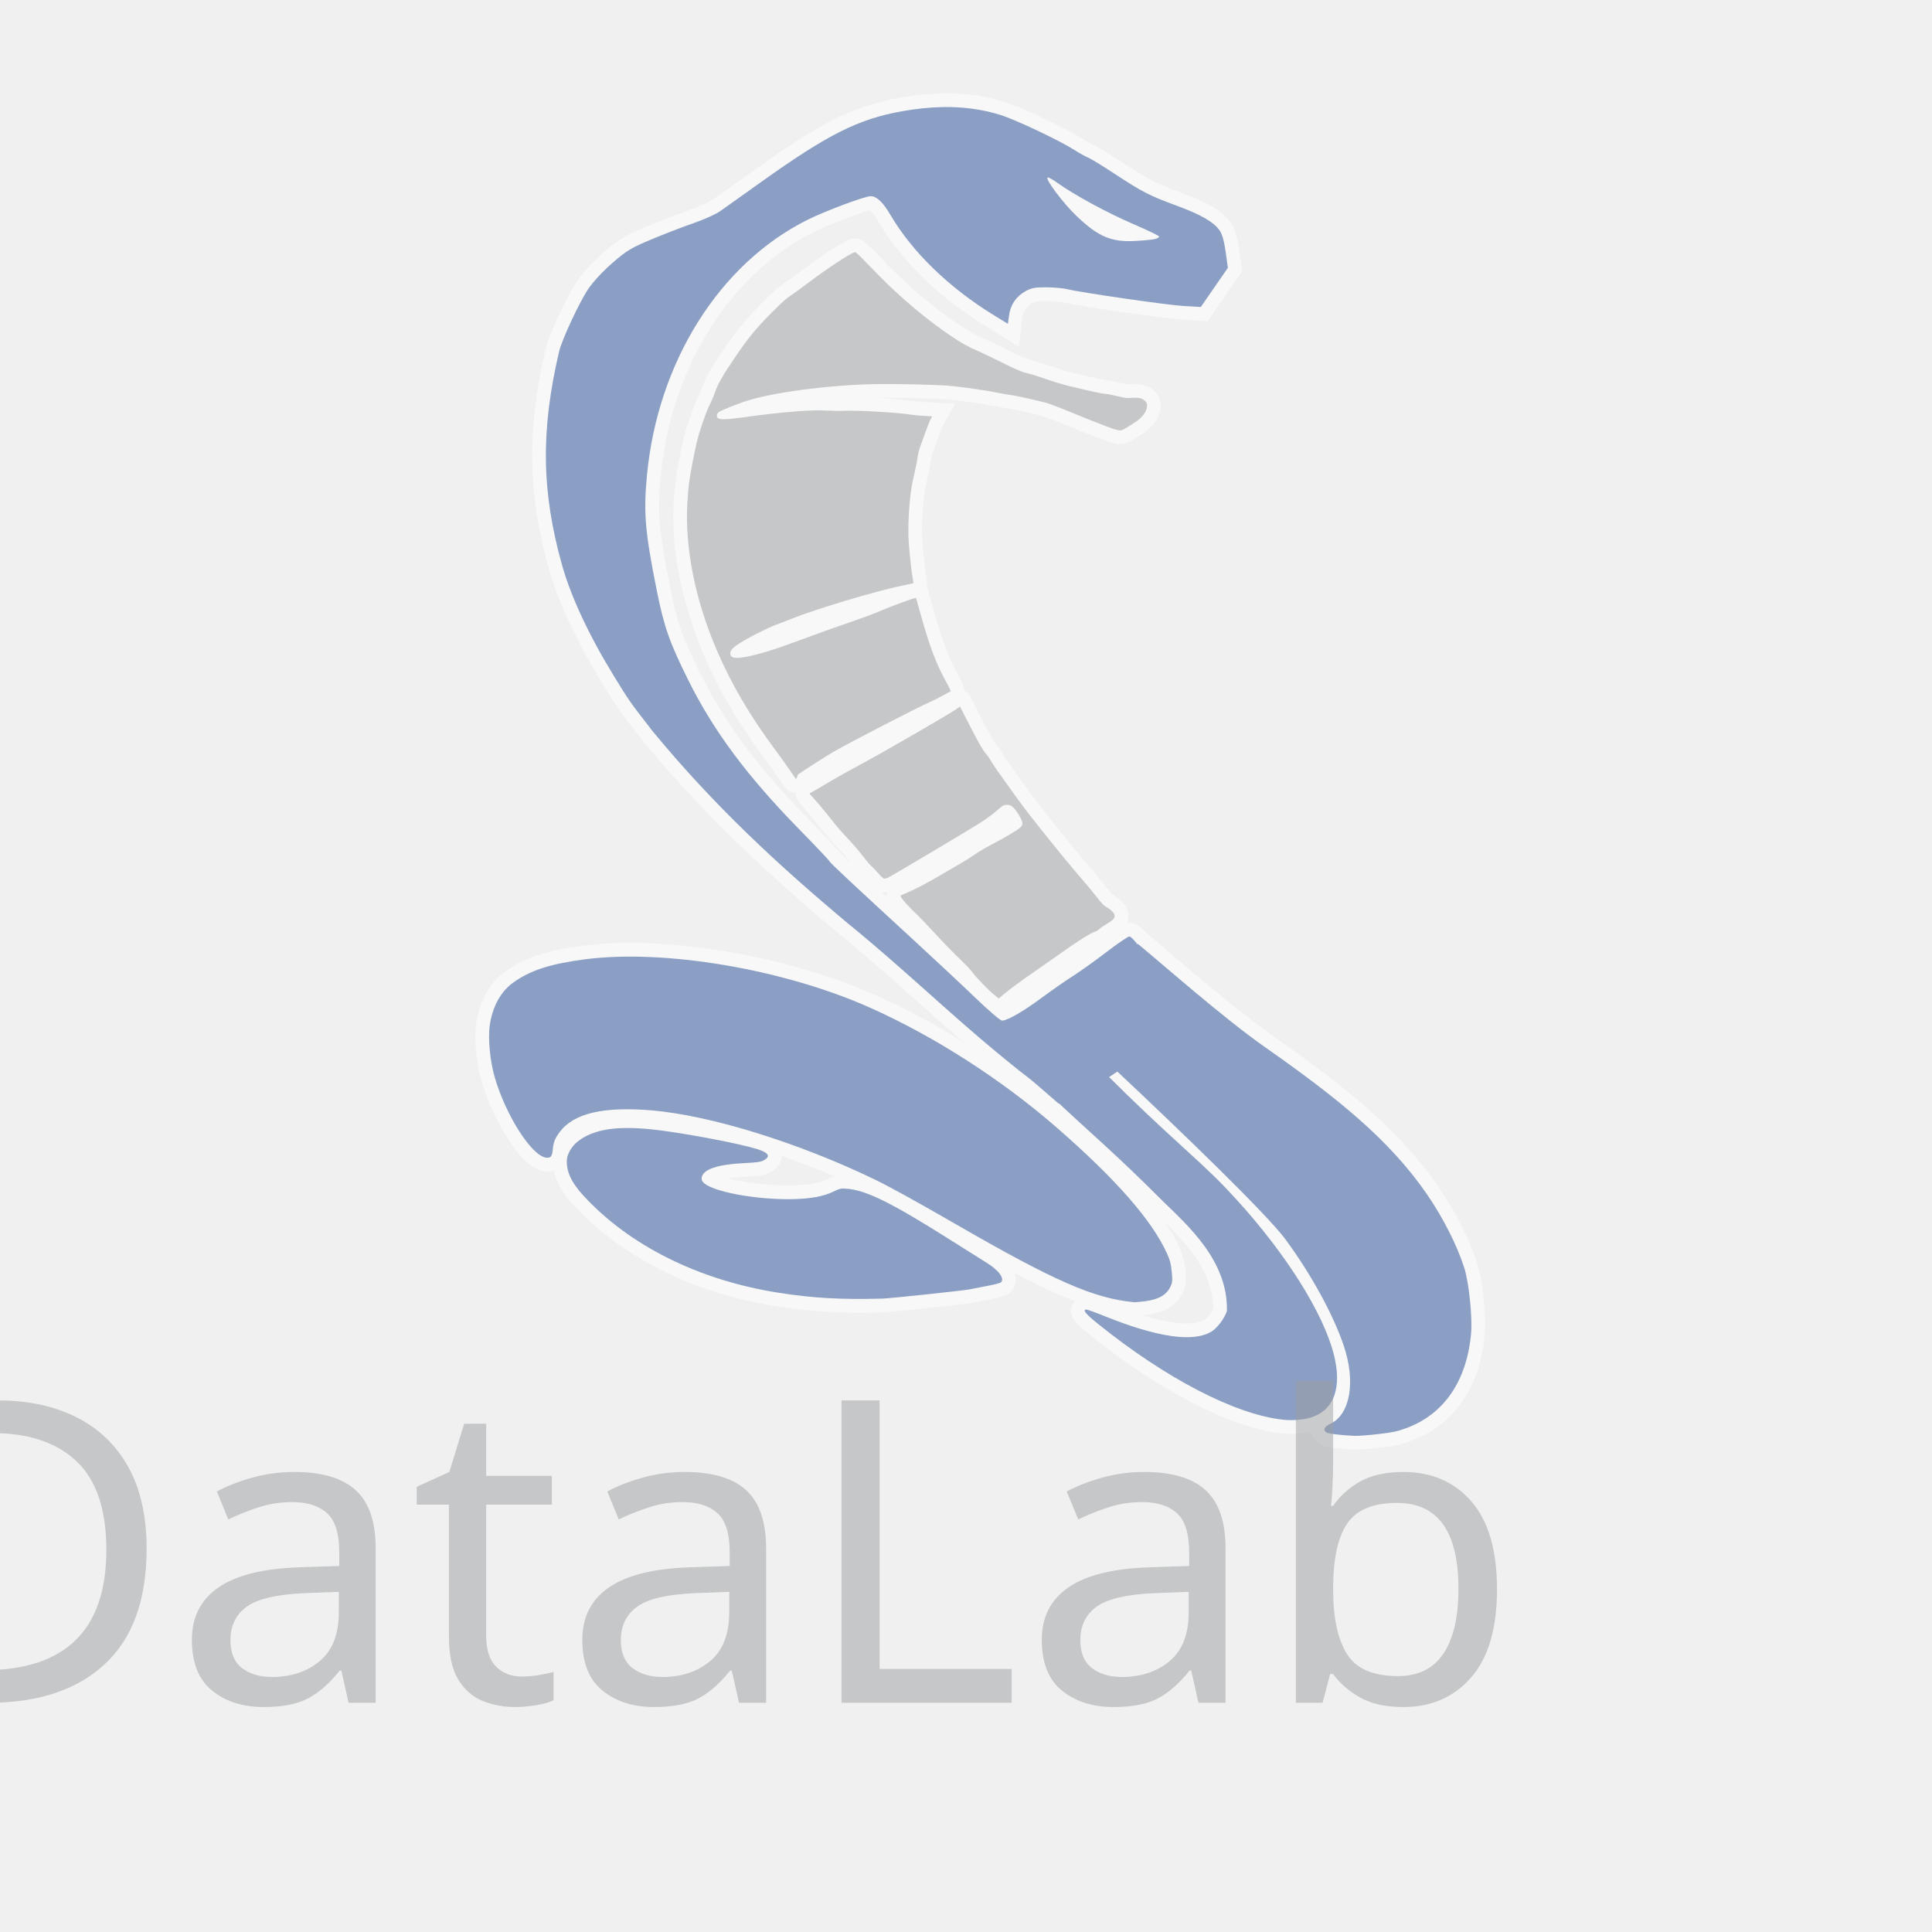
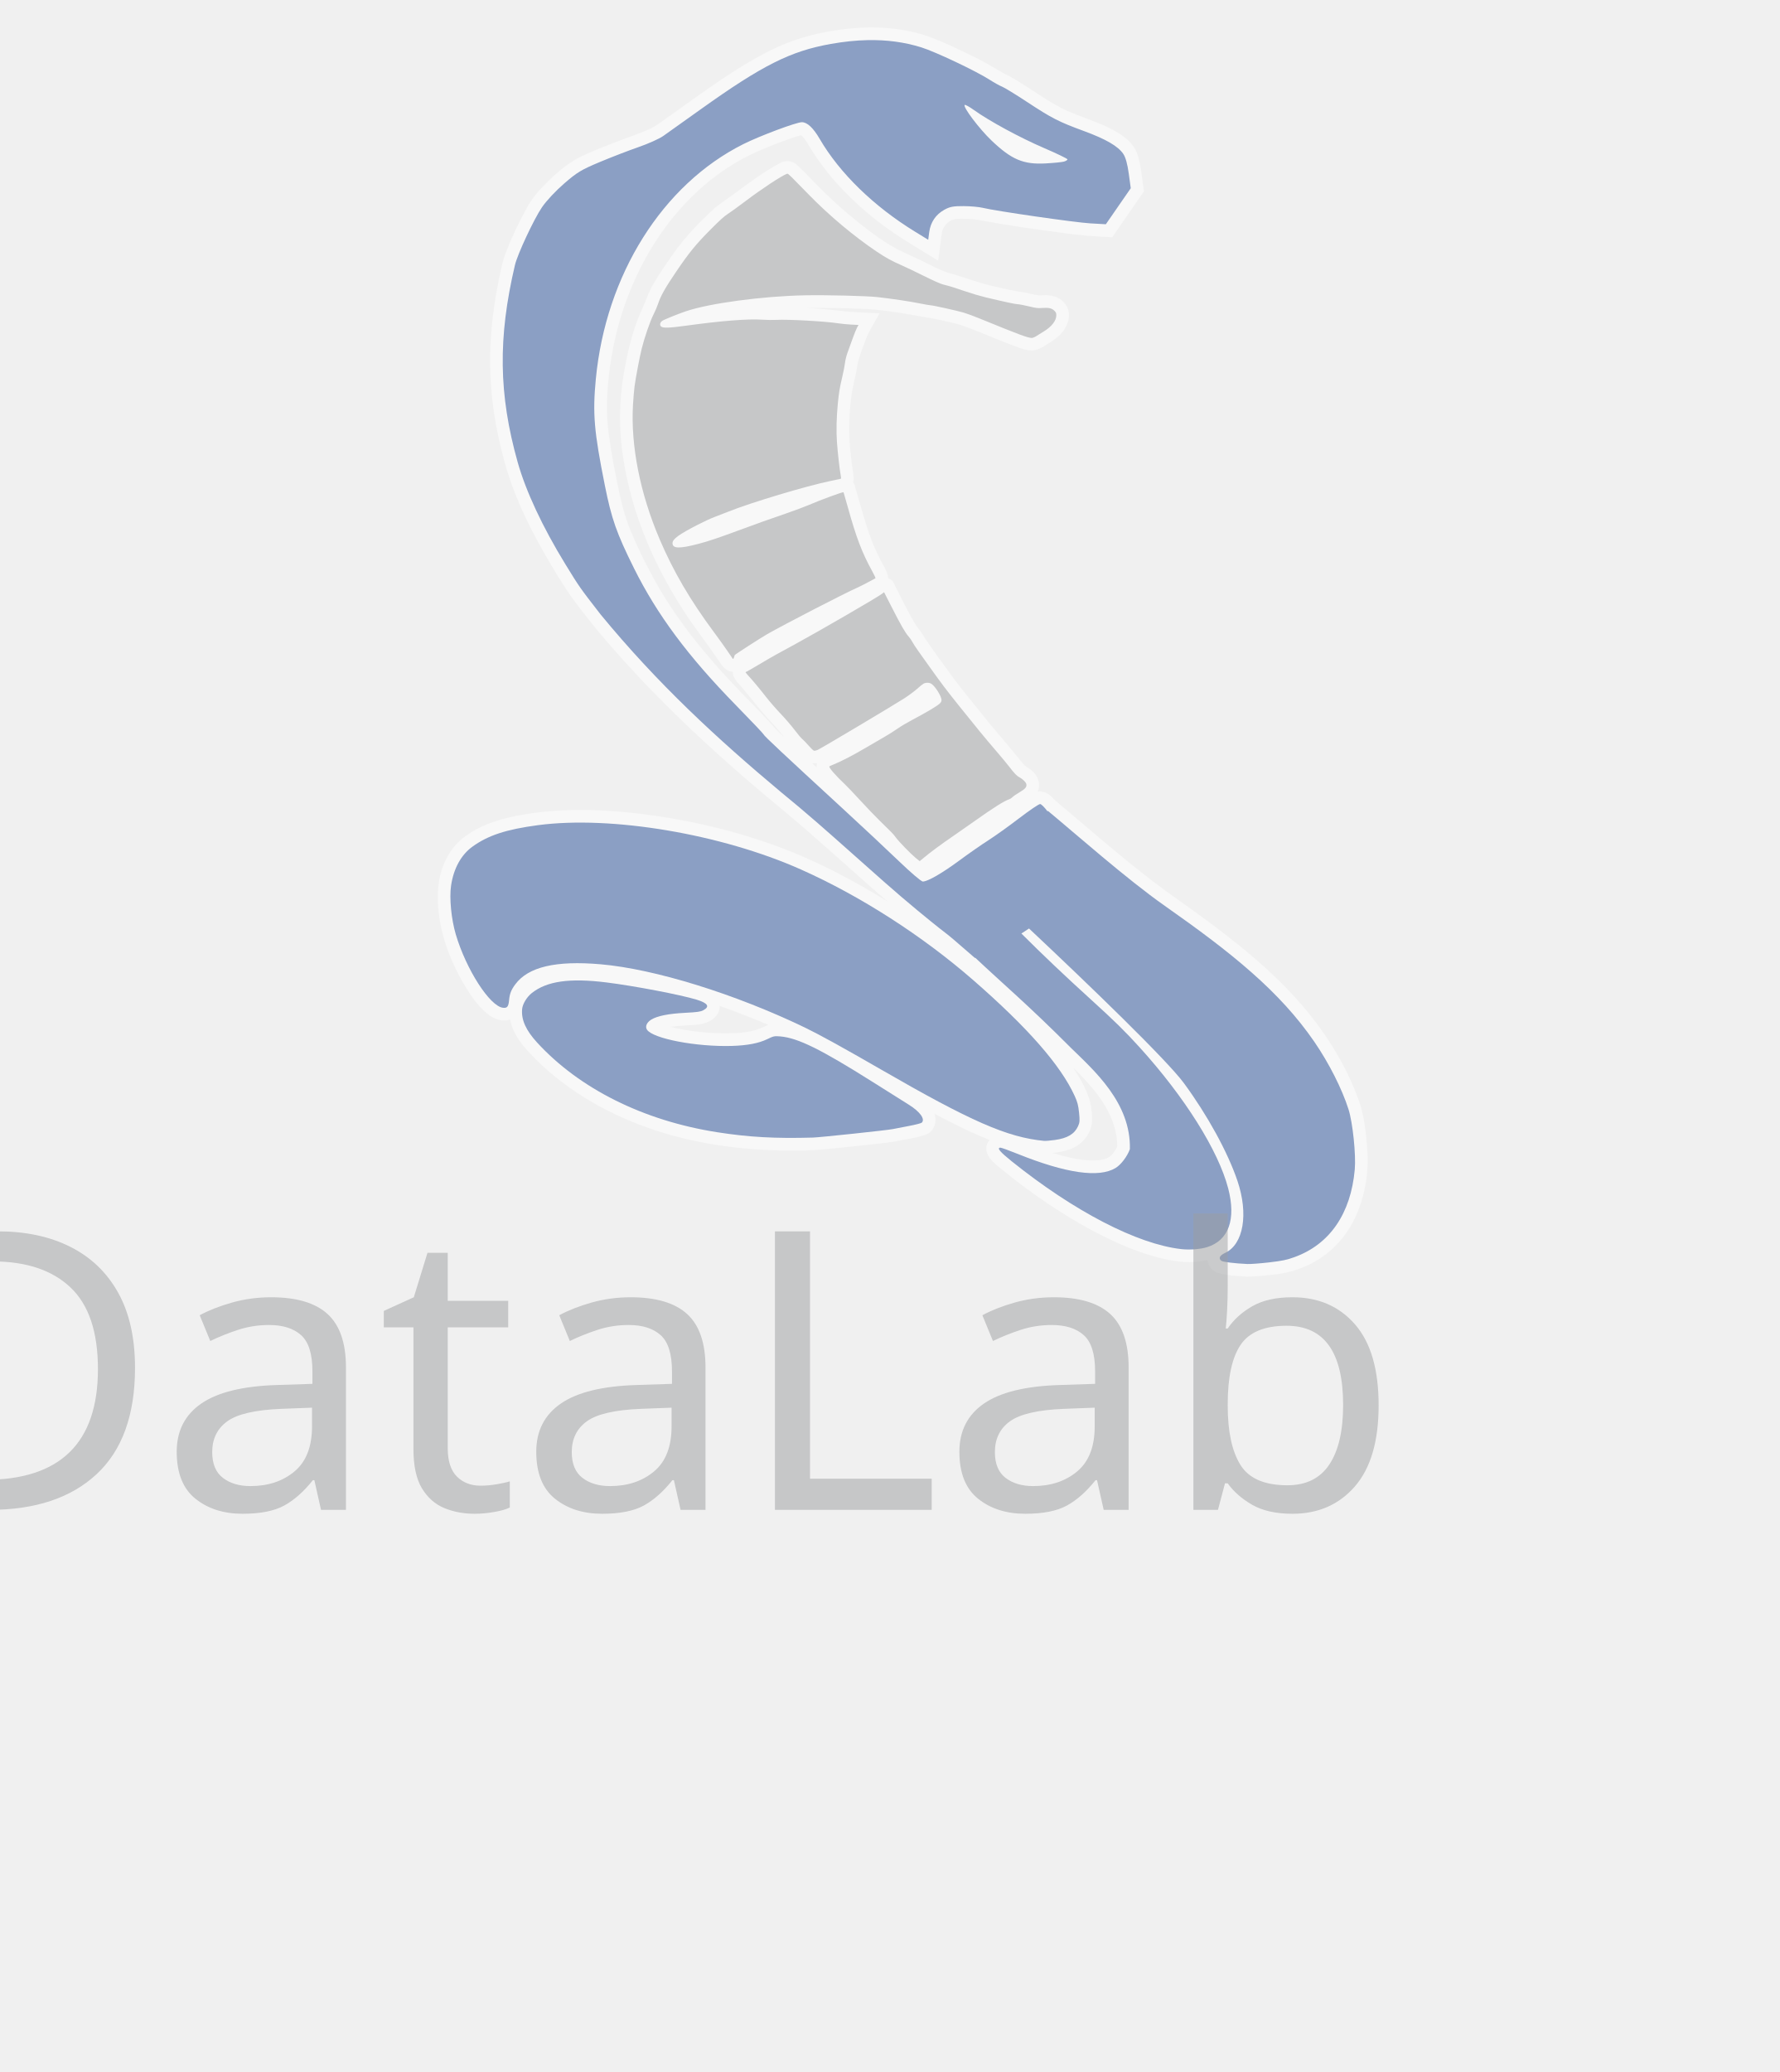
- <svg xmlns="http://www.w3.org/2000/svg" version="1.1" id="svg3157" xml:space="preserve" width="730" height="730" viewBox="0 0 730 730">
+ <svg xmlns="http://www.w3.org/2000/svg" version="1.1" id="svg3157" xml:space="preserve" width="730" height="850" viewBox="0 0 730 850">
  <defs id="defs3161">
    <marker markerWidth="700" markerHeight="700" refX="350" refY="350" orient="auto" id="marker1068">
      <g id="use859" transform="matrix(1.306115,0,0,-1.090714,-173.8566,852.9472)">
        <path d="m 375.356,684.771 c 2.504,1.333 5.022,2.631 7.587,3.8 2.533,1.248 5.143,2.288 7.725,3.409 2.596,1.086 5.238,2.036 7.852,3.061 l 1.278,0.501 1.321,-0.562 c 2.774,-1.168 5.523,-2.384 8.276,-3.596 2.695,-1.349 5.471,-2.501 8.099,-4.009 l 7.965,-4.338 c 2.557,-1.683 5.206,-3.14 7.684,-5.013 l -0.075,-0.185 h -0.004 l -0.076,-0.186 -0.506,0.206 -32.744,13.383 -31.136,-11.089 -0.472,-0.169 -0.137,0.375 c 2.384,1.669 4.91,2.936 7.363,4.412 m 86.771,47.215 v -0.666 c 0,0 -1.409,-17.827 -1.743,-16.911 -0.331,0.915 -6.65,11.412 -6.65,11.412 z m -5.992,-32.821 c 12.277,2.727 18.745,21.492 34.738,15.494 0,0 -18.493,28.49 -27.991,23.492 -6.091,-3.207 -19.579,-12.783 -28.473,-19.243 l -21.835,-12.496 15.235,4.231 c 4.437,-4.393 15.996,-14.219 28.326,-11.478 m -119.158,28.821 8.583,-6.164 c 0,0 -6.411,-10.496 -6.74,-11.412 -0.333,-0.916 -1.843,16.91 -1.843,16.91 z m 2.871,-28.821 c 11.618,-2.583 22.546,5.988 27.482,10.662 l 14.863,-5.198 -12.68,8.459 c -3.951,2.931 -27.716,20.486 -36.413,25.063 -9.495,4.998 -27.988,-23.492 -27.988,-23.492 15.994,5.998 22.462,-12.767 34.736,-15.494 m 286.235,12.994 c -42.654,38.986 -105.963,-7.995 -105.963,-7.995 0,0 -17.743,20.826 -15.079,41.484 2.662,20.658 103.961,31.489 137.723,-26.378 53.335,-91.414 -85.548,-257.019 -85.548,-257.019 93.965,140.949 90.877,229.79 68.867,249.908 m -103.954,-262.832 c -4.262,-8.849 -8.031,-17.324 -11.354,-25.216 -1.553,-3.989 -3.045,-7.811 -4.458,-11.446 -1.29,-3.684 -2.507,-7.179 -3.656,-10.463 -2.018,-6.651 -3.743,-12.491 -4.705,-17.399 -1.182,-4.876 -1.745,-8.775 -2.167,-11.434 -0.43,-2.663 -0.659,-4.086 -0.659,-4.086 0,0 0.078,1.436 0.226,4.129 0.175,2.688 0.211,6.68 1.069,11.663 0.583,5.033 1.852,11.037 3.37,17.932 0.899,3.409 1.856,7.042 2.864,10.868 1.214,3.766 2.49,7.726 3.823,11.857 2.885,8.183 6.219,16.981 10.213,26.071 3.93,9.122 8.302,18.632 13.128,28.302 4.8,9.687 9.806,19.653 15.116,29.65 5.256,10.001 10.595,20.168 15.936,30.329 10.688,20.27 20.919,40.732 28.881,60.495 3.943,9.897 7.171,19.637 9.687,29.018 0.956,4.729 2.232,9.313 2.722,13.823 0.292,2.247 0.721,4.46 0.894,6.637 0.12,2.186 0.238,4.328 0.355,6.427 0.215,2.111 -0.015,4.153 -0.086,6.163 -0.149,1.998 -0.077,3.993 -0.375,5.878 -0.684,3.748 -0.89,7.45 -2.067,10.677 -0.478,1.647 -0.943,3.245 -1.392,4.784 -0.477,1.533 -1.238,2.89 -1.808,4.265 -0.609,1.364 -1.195,2.672 -1.757,3.923 -0.567,1.246 -1.371,2.273 -1.996,3.342 -1.355,2.065 -2.413,4.032 -3.581,5.598 -1.237,1.512 -2.288,2.801 -3.139,3.846 -1.707,2.087 -2.616,3.202 -2.616,3.202 0,0 1.02,-1.013 2.935,-2.914 0.958,-0.949 2.138,-2.123 3.523,-3.498 1.34,-1.42 2.605,-3.326 4.157,-5.356 0.724,-1.044 1.646,-2.067 2.33,-3.297 0.674,-1.237 1.382,-2.533 2.12,-3.882 0.695,-1.373 1.593,-2.732 2.214,-4.277 0.589,-1.56 1.202,-3.178 1.835,-4.848 1.484,-3.299 2.01,-7.092 3.03,-11.002 0.479,-1.964 0.519,-4.034 0.792,-6.131 0.191,-2.102 0.548,-4.262 0.449,-6.464 0.378,-8.851 -0.854,-18.356 -2.744,-28.232 -2.211,-9.794 -5.073,-20.001 -8.927,-30.193 -3.845,-10.183 -8.091,-20.601 -13.022,-30.854 -4.822,-10.314 -10.052,-20.598 -15.334,-30.834 -10.844,-20.243 -21.688,-40.486 -31.856,-59.466 -4.967,-9.52 -9.723,-18.73 -13.97,-27.587 m -213.677,-75.958 c -0.424,2.659 -0.986,6.558 -2.171,11.434 -0.96,4.908 -2.685,10.748 -4.706,17.399 -1.146,3.284 -2.364,6.779 -3.651,10.463 -1.417,3.635 -2.907,7.457 -4.461,11.446 -3.323,7.892 -7.09,16.367 -11.351,25.216 -4.248,8.857 -9.007,18.067 -13.972,27.587 -10.168,18.98 -21.012,39.223 -31.857,59.466 -5.283,10.236 -10.509,20.52 -15.332,30.834 -4.934,10.253 -9.174,20.671 -13.025,30.854 -3.852,10.192 -6.717,20.399 -8.923,30.193 -1.893,9.876 -3.125,19.381 -2.749,28.232 -0.094,2.202 0.26,4.362 0.451,6.464 0.275,2.097 0.31,4.167 0.792,6.131 1.019,3.91 1.548,7.703 3.03,11.002 0.633,1.67 1.246,3.288 1.836,4.848 0.62,1.545 1.517,2.904 2.216,4.277 0.736,1.349 1.444,2.645 2.118,3.882 0.684,1.23 1.606,2.253 2.332,3.297 1.553,2.03 2.813,3.936 4.155,5.356 1.386,1.375 2.567,2.549 3.524,3.498 1.914,1.901 2.935,2.914 2.935,2.914 0,0 -0.911,-1.115 -2.614,-3.202 -0.854,-1.045 -1.907,-2.334 -3.141,-3.846 -1.17,-1.566 -2.224,-3.533 -3.582,-5.598 -0.625,-1.069 -1.427,-2.096 -1.996,-3.342 -0.559,-1.251 -1.146,-2.559 -1.758,-3.923 -0.567,-1.375 -1.331,-2.732 -1.807,-4.265 -0.448,-1.539 -0.913,-3.137 -1.393,-4.784 -1.173,-3.227 -1.383,-6.929 -2.067,-10.677 -0.296,-1.885 -0.226,-3.88 -0.373,-5.878 -0.071,-2.01 -0.303,-4.052 -0.086,-6.163 0.117,-2.099 0.233,-4.241 0.354,-6.427 0.175,-2.177 0.602,-4.39 0.896,-6.637 0.489,-4.51 1.762,-9.094 2.72,-13.823 2.515,-9.381 5.747,-19.121 9.69,-29.018 7.959,-19.763 18.189,-40.225 28.881,-60.495 5.337,-10.161 10.677,-20.328 15.933,-30.329 5.31,-9.997 10.319,-19.963 15.117,-29.65 4.825,-9.67 9.199,-19.18 13.126,-28.302 3.994,-9.09 7.329,-17.888 10.215,-26.071 1.332,-4.131 2.61,-8.091 3.824,-11.857 1.006,-3.826 1.964,-7.459 2.862,-10.868 1.52,-6.895 2.791,-12.899 3.37,-17.932 0.86,-4.983 0.895,-8.975 1.07,-11.663 0.148,-2.693 0.226,-4.129 0.226,-4.129 0,0 -0.229,1.423 -0.658,4.086 m -146.979,345.901 c 35.178,59.866 135.319,48.581 137.985,27.923 0.564,-4.372 0.195,-8.816 -0.725,-13.112 l -23.018,-24.449 c -18.623,11.124 -64.349,32.881 -97.558,2.527 -22.011,-20.118 -25.1,-108.959 68.866,-249.908 0,0 -139.166,165.771 -85.55,257.019 m 174.896,43.117 c 9.691,-3.951 43.915,-17.165 67.946,-17.165 3.06,0 5.897,0.218 8.426,0.648 24.641,4.184 41.703,9.813 48.067,12.105 l 75.275,-89.802 -59.955,-23.984 c -9.324,4.09 -56.156,24.247 -73.688,24.247 -0.383,0 -0.749,-0.007 -1.104,-0.026 -9.846,-0.487 -29.382,-6.704 -48.275,-12.72 -14.726,-4.686 -29.952,-9.535 -34.621,-9.535 -5.981,0 -33.774,17.333 -58.606,34.944 z m 101.687,-186.177 1.046,62.321 11.917,-1.357 z m -82.896,60.759 11.863,1.768 3.566,-64.526 z m 123.945,3.406 c -16.789,-83.6 -38.53,-175.696 -45.731,-182.29 -18.115,-10.617 -61.007,-5.057 -66.095,1.58 -4.89,6.968 -34.029,109.48 -52.505,176.937 l 5.175,-1.306 c 5.968,-20.091 36.892,-123.598 43.354,-132.924 0.744,-1.074 1.84,-2.051 3.213,-2.936 1.158,1.624 2.366,3.19 3.538,4.794 0.408,0.523 0.842,1.018 1.256,1.534 2.559,3.199 5.215,6.286 7.955,9.273 4.557,4.913 11.54,9.527 17.211,13.96 l 0.008,-1.427 c -5.99,-5.213 -11.778,-10.664 -17.219,-16.533 -3.182,-3.469 -6.282,-7.036 -9.211,-10.806 -1.416,-1.939 -2.905,-3.795 -4.267,-5.802 -0.178,-0.259 -0.38,-0.561 -0.596,-0.892 -1.461,-2.231 -3.665,-5.9 -4.725,-7.795 2.358,0.822 5.955,4.302 8.153,5.308 2.215,0.994 4.302,2.135 6.457,3.196 0.668,0.352 1.309,0.74 1.971,1.103 10.898,-2.675 25.62,-3.294 36.484,-2.368 3.424,0.292 6.519,0.726 9.31,1.286 1.105,-0.926 2.201,-1.86 3.345,-2.75 1.808,-1.316 3.537,-2.7 5.412,-3.963 1.861,-1.273 3.747,-2.527 5.802,-3.646 -0.524,1.761 -1.161,3.43 -1.821,5.08 -0.18,0.452 -0.352,0.908 -0.537,1.356 -0.848,2.094 -1.843,4.073 -2.757,6.114 -1.938,3.996 -4.081,7.822 -6.325,11.568 -2.246,3.745 -4.667,7.35 -7.159,10.895 -2.015,2.846 -5.073,3.82 -7.229,6.557 l 0.341,55.113 1.785,-51.364 c -0.336,-0.707 3.088,-3.461 5.103,-6.307 2.492,-3.546 4.913,-7.148 7.159,-10.897 1.381,-2.303 2.7,-4.657 3.981,-7.044 0.8,-1.491 1.601,-2.984 2.344,-4.522 0.396,-0.887 0.809,-1.76 1.218,-2.637 3.152,1.697 5.334,3.788 6.494,6.282 17.369,37.301 35.987,131.312 36.772,135.294 l -1.768,0.846 4.104,0.138 c 0.063,0.308 0.063,0.303 0,-0.005 m -22.984,-145.65 c 3.271,13.038 6.629,27.324 9.88,41.695 8.838,1.971 17.526,4.382 26.039,7.24 -0.216,-12.503 -1.038,-26.53 -2.499,-39.558 -10.851,-3.925 -22.01,-7.047 -33.42,-9.377 m -16.451,-52.772 c 3.753,6.569 8.852,23.316 14.333,44.459 11.434,2.203 22.637,5.158 33.551,8.853 -0.283,-13.209 -1.306,-28.133 -3.107,-41.39 -14.432,-5.264 -29.402,-9.377 -44.777,-11.922 m 56.857,150.738 c -0.177,-12.514 -0.909,-26.463 -2.231,-39.647 -8.592,-3.079 -17.373,-5.695 -26.324,-7.841 3.237,14.516 6.319,28.856 9.045,41.807 6.595,1.664 13.104,3.549 19.51,5.681 m 2.465,8.93 c -6.582,-2.303 -13.325,-4.352 -20.2,-6.141 4.322,20.732 7.496,36.685 8.543,41.976 4.603,1.269 9.168,2.635 13.679,4.127 -0.143,-12.595 -0.805,-26.575 -2.022,-39.962 m -212.968,45.347 c 4.301,-1.586 10.633,-3.762 18.658,-6.103 0.581,-2.172 5.095,-19.088 11.389,-42.243 -10.661,2.999 -18.414,5.783 -22.521,7.358 -3.097,13.923 -5.667,28.295 -7.526,40.988 m 7.481,-49.545 c 5.385,-1.995 13.935,-4.903 25.031,-7.855 3.561,-13.055 7.545,-27.553 11.63,-42.228 -13.985,3.538 -24.142,7.158 -29.074,9.058 -3.16,13.823 -5.755,28.311 -7.587,41.025 m 7.481,-49.551 c 6.42,-2.387 17.337,-6.07 31.678,-9.489 4.064,-14.521 8.161,-28.958 11.979,-42.082 -17.501,3.863 -30.189,8.385 -35.948,10.628 -3.28,13.82 -5.931,28.488 -7.709,40.943 m 7.474,-49.551 c 7.442,-2.778 20.925,-7.208 38.754,-10.788 6.607,-22.401 12.079,-39.614 14.607,-44.525 -21.835,3.98 -37.963,9.923 -45.057,12.835 -3.603,13.924 -6.472,29.401 -8.304,42.478 m 96.697,-105.422 c -40.206,0 -71.265,10.776 -81.366,14.754 -3.452,13.062 -6.166,27.771 -7.862,40.177 13.424,-5.041 46.486,-16.475 89.113,-16.475 h 0.011 c 27.044,0 53.258,5.176 78.01,13.641 -0.326,-12.561 -1.393,-26.645 -3.228,-38.968 -23.684,-8.71 -48.795,-13.128 -74.678,-13.129 m 0.13,-50.065 h -0.008 c -35.537,0 -63.022,9.75 -73.193,13.926 -3.93,13.151 -6.943,29.263 -8.693,42.447 12.655,-4.778 42.784,-14.305 81.764,-14.305 25.364,0.002 50.03,4.099 73.413,12.184 -0.426,-13.306 -1.77,-28.649 -4.07,-41.117 -22.069,-8.187 -45.339,-13.135 -69.213,-13.135 m 0.156,-46.601 c -32.171,0 -56.831,8.4 -66.104,12.085 -3.929,12.24 -6.861,27.963 -8.491,40.665 11.859,-4.509 39.077,-13.781 74.431,-13.781 h 0.012 c 23.671,0 46.775,4.188 68.775,11.888 -0.525,-13.996 -2.137,-28.355 -4.563,-39.346 -20.546,-7.639 -42.078,-11.507 -64.06,-11.511 m 58.137,-37.922 c -18.725,-6.912 -38.195,-10.415 -57.942,-10.415 -27.285,-0.005 -48.326,6.769 -57.589,10.37 -4.72,10.946 -8.082,28.059 -9.754,41.673 11.029,-4.227 35.386,-12.047 67.14,-12.047 h 0.008 c 21.964,0 43.499,3.87 64.109,11.184 -0.697,-15.121 -2.842,-30.678 -5.972,-40.765 m -6.898,-49.796 c -16.574,-5.945 -33.633,-8.958 -50.81,-8.958 -21.279,0 -38.092,4.686 -47.403,8.038 -6.59,6.932 -10.938,27.433 -12.743,42.962 10.17,-3.927 31.715,-10.663 59.912,-10.659 20.235,0 40.18,3.503 59.389,10.425 -0.97,-16.947 -4.058,-34.517 -8.345,-41.808 m -219.021,454.561 c 0.043,-2.635 0.28,-5.357 0.552,-8.149 0.598,-5.582 1.625,-11.428 2.988,-17.426 1.276,-6.018 3.183,-12.115 5.053,-18.327 1.932,-6.199 4.176,-12.431 6.532,-18.629 2.332,-6.213 4.733,-12.413 7.256,-18.475 2.491,-6.084 4.945,-12.077 7.32,-17.873 4.77,-11.616 9.123,-22.561 12.341,-32.166 1.645,-4.784 3.009,-9.228 4.062,-13.214 1.124,-3.963 1.859,-7.494 2.413,-10.393 0.577,-2.901 0.849,-5.209 1.005,-6.786 0.175,-1.566 0.268,-2.4 0.268,-2.4 0,0 -0.24,0.806 -0.693,2.315 -0.408,1.518 -1.161,3.699 -2.118,6.459 -0.964,2.756 -2.23,6.065 -3.774,9.823 -1.521,3.76 -3.402,7.944 -5.435,12.51 -4.251,9.083 -9.209,19.678 -14.522,31.031 -2.61,5.719 -5.426,11.592 -7.989,17.708 -2.625,6.083 -5.165,12.34 -7.612,18.647 -4.658,12.698 -8.805,25.708 -10.989,38.372 -1.23,6.293 -1.811,12.513 -2.042,18.412 -0.241,5.904 0.085,11.518 0.832,16.627 0.254,2.561 0.911,4.977 1.352,7.273 0.542,2.284 1.288,4.398 1.863,6.396 1.415,3.93 2.86,7.258 4.353,9.865 1.294,2.698 2.752,4.491 3.604,5.823 0.889,1.304 1.359,1.997 1.359,1.997 0,0 -0.341,-0.766 -0.985,-2.208 -0.617,-1.439 -1.673,-3.536 -2.551,-6.297 -1.056,-2.681 -1.918,-6.102 -2.843,-9.988 -0.759,-3.939 -1.392,-8.395 -1.601,-13.292 -0.078,-2.45 -0.18,-4.991 0.001,-7.635 m 212.255,-500.057 c -11.181,-4.928 -26.873,-7.75 -43.055,-7.75 -17.431,0 -33.302,3.3 -41.417,8.605 -6.728,4.401 -10.78,22.988 -12.307,37.133 9.272,-3.621 28.051,-9.455 52.735,-9.455 18.487,0 36.827,3.302 54.614,9.824 -1.277,-17.727 -5.327,-36.049 -10.57,-38.357 m 116.665,507.692 c -0.211,4.897 -0.845,9.353 -1.603,13.292 -0.926,3.886 -1.789,7.307 -2.842,9.988 -0.878,2.761 -1.936,4.858 -2.552,6.297 -0.642,1.442 -0.985,2.208 -0.985,2.208 0,0 0.471,-0.693 1.358,-1.997 0.85,-1.332 2.308,-3.125 3.604,-5.823 1.496,-2.607 2.938,-5.935 4.355,-9.865 0.574,-1.998 1.32,-4.112 1.862,-6.396 0.44,-2.296 1.097,-4.712 1.352,-7.273 0.75,-5.109 1.072,-10.723 0.831,-16.627 -0.232,-5.899 -0.813,-12.119 -2.039,-18.412 -2.187,-12.664 -6.332,-25.674 -10.987,-38.372 -2.449,-6.307 -4.99,-12.564 -7.62,-18.647 -2.557,-6.116 -5.376,-11.989 -7.984,-17.708 -5.315,-11.353 -10.274,-21.948 -14.523,-31.031 -2.035,-4.566 -3.917,-8.75 -5.435,-12.51 -1.546,-3.758 -2.812,-7.067 -3.777,-9.823 -0.957,-2.76 -1.711,-4.941 -2.116,-6.459 -0.453,-1.509 -0.694,-2.315 -0.694,-2.315 0,0 0.093,0.834 0.268,2.4 0.154,1.577 0.426,3.885 1.004,6.786 0.556,2.899 1.293,6.43 2.414,10.393 1.049,3.986 2.416,8.43 4.064,13.214 3.219,9.605 7.572,20.55 12.34,32.166 2.375,5.796 4.831,11.789 7.321,17.873 2.523,6.062 4.924,12.262 7.255,18.475 2.355,6.198 4.6,12.43 6.533,18.629 1.87,6.21 3.779,12.309 5.053,18.326 1.363,5.999 2.39,11.845 2.991,17.427 0.27,2.792 0.508,5.514 0.552,8.149 0.178,2.644 0.077,5.185 0,7.635 m 49.419,96.429 c -53.092,26.886 -108.748,8.091 -131.987,-2.235 l -16.702,-2.235 -4.053,4.833 c 0,0 -13.387,-5.314 -31.227,-9.558 l -33.413,-4.471 c -25.878,2.118 -61.311,17.178 -61.693,17.34 l -2.57,1.102 -7.905,-8.398 -8.044,1.197 c -19.125,9.438 -76.247,32.334 -132.251,2.425 -81.209,-43.371 -51.872,-158.942 -24.991,-207.925 46.73,-85.153 181.933,-239.912 157.943,-382.86 0,0 5.859,-5.377 13.605,-11.017 l 0.051,-0.511 0.695,-0.028 c 1.113,-0.802 2.262,-1.604 3.436,-2.394 l -0.022,-0.035 c 0.06,-0.039 0.573,-0.375 1.459,-0.919 4.377,-2.857 9.013,-5.468 13.358,-7.11 13.491,-6.337 34.874,-14.114 58.569,-14.114 16.248,0 33.575,3.665 50.188,13.946 14.102,2.709 31.047,20.667 31.047,20.667 -27.091,142.394 104.717,300.05 149.588,386.201 25.809,49.554 57.049,164.503 -25.081,206.099" style="fill:#000000;fill-opacity:1;fill-rule:nonzero;stroke:none" id="path871" />
      </g>
    </marker>
  </defs>
  <g id="g3165" transform="matrix(1.333333,0,0,-1.333333,67.45155,913.3737)">
-     <g id="g3226" transform="matrix(0.865688,0,0,0.865688,104.5982,54.89874)" style="opacity:0.5">
+     <g id="g3226" transform="matrix(0.865688,0,0,0.865688,104.5982,72.89874)" style="opacity:0.5">
      <path id="path1009-3" style="fill:#ffffff;fill-opacity:1;stroke-width:0.346" d="m 263.971,253.365 c -3.617,0.253 -7.331,0.304 -10.801,1.453 -1.753,0.784 -3.02,2.519 -3.302,4.41 -5.428,-1.3 -11.108,-0.644 -16.461,0.699 -10.078,2.451 -19.5,7.005 -28.487,12.092 -10.558,6.064 -20.528,13.135 -29.871,20.936 -1.789,1.499 -3.677,3.395 -3.754,5.879 -0.009,1.141 0.432,2.262 1.166,3.129 -6.72,2.638 -13.168,5.905 -19.545,9.275 1.083,-2.814 -0.263,-6.534 -3.256,-7.482 -3.616,-1.182 -7.392,-1.638 -11.092,-2.398 -5.049,-0.759 -10.14,-1.2 -15.213,-1.77 -6.259,-0.64 -12.522,-1.425 -18.825,-1.396 -17.132,-0.21 -34.405,1.795 -50.731,7.135 -15.807,5.175 -30.763,13.507 -42.621,25.268 -3.408,3.446 -6.894,7.106 -8.497,11.786 -0.261,0.778 -0.482,1.571 -0.631,2.379 -2.839,-0.996 -5.94,0.227 -8.133,2.088 -3.699,2.981 -6.261,7.075 -8.672,11.104 -3.47,6.076 -6.208,12.62 -7.705,19.468 -1.093,5.351 -1.612,10.902 -0.786,16.328 1.012,6.237 4.087,12.367 9.314,16.097 6.155,4.56 13.728,6.624 21.184,7.842 15.21,2.516 30.768,1.692 45.971,-0.443 16.719,-2.41 33.211,-6.609 48.904,-12.887 11.797,-4.798 23.063,-10.822 33.891,-17.505 -12.567,10.852 -24.728,22.17 -37.51,32.774 -17.777,14.647 -34.957,30.076 -50.736,46.876 -7.556,8.105 -14.922,16.414 -21.582,25.279 -3.305,4.309 -6.225,8.893 -8.989,13.562 -7.04,11.721 -13.353,24.036 -17.042,37.257 -3.135,11.271 -5.081,22.917 -5.2,34.632 -0.177,11.464 1.354,22.898 3.852,34.069 0.527,2.329 1.098,4.654 2.033,6.858 2.096,5.346 4.634,10.516 7.414,15.538 1.898,3.345 4.462,6.243 7.212,8.909 3.722,3.64 7.777,7.086 12.565,9.236 3.834,1.783 7.79,3.291 11.722,4.843 4.142,1.611 8.404,2.941 12.428,4.843 2.597,1.263 4.763,3.212 7.162,4.792 11.527,8.139 22.848,16.736 35.527,23.042 6.931,3.383 14.381,5.673 22.005,6.824 10.819,1.767 22.138,1.73 32.655,-1.628 5.745,-1.921 11.179,-4.637 16.634,-7.241 3.833,-1.871 7.537,-3.993 11.191,-6.186 3.068,-1.464 5.948,-3.269 8.793,-5.12 5.225,-3.351 10.341,-7.003 16.178,-9.236 5.819,-2.381 12.004,-4.154 17.24,-7.779 2.4,-1.654 4.52,-3.878 5.466,-6.687 1.417,-4.272 1.623,-8.806 2.344,-13.208 -3.76,-5.444 -7.524,-10.884 -11.285,-16.326 -5.913,0.28 -11.831,0.645 -17.686,1.556 -10.063,1.326 -20.119,2.744 -30.091,4.639 -2.559,0.355 -5.167,0.503 -7.743,0.288 -2.648,-0.256 -4.743,-2.591 -5.085,-5.172 -0.38,-3.219 -0.841,-6.431 -1.257,-9.646 -8.406,5.175 -17.044,10.09 -24.59,16.51 -8.715,7.206 -16.4,15.757 -22.077,25.566 -0.621,0.884 -1.166,1.867 -2.046,2.526 -2.236,-0.574 -4.289,-1.38 -6.49,-2.148 -5.043,-1.889 -10.076,-3.88 -14.801,-6.481 -1.662,-0.926 -3.465,-2.021 -5.119,-3.113 -9.812,-6.466 -18.091,-15.118 -24.587,-24.881 -2.118,-3.184 -4.138,-6.643 -5.906,-10.109 -4.401,-8.63 -7.626,-17.877 -9.639,-27.447 -0.561,-2.637 -1.026,-5.383 -1.388,-8.036 -1.069,-7.778 -1.555,-15.697 -0.526,-23.507 0.97,-7.458 2.436,-14.844 4.008,-22.195 0.592,-2.645 1.28,-5.295 2.073,-7.813 0.265,-0.828 0.636,-1.923 0.975,-2.841 2.689,-6.902 5.997,-13.552 9.571,-20.035 1.95,-3.485 4.068,-6.875 6.288,-10.194 0.555,-0.81 1.234,-1.82 1.818,-2.636 7.365,-10.538 15.998,-20.113 24.99,-29.276 3.283,-3.382 6.57,-6.763 9.699,-10.287 0.909,-0.949 1.875,-1.838 2.828,-2.742 -1.904,2.479 -4.079,4.723 -6.176,7.034 -3.411,3.813 -6.42,7.965 -9.853,11.757 -0.994,1.075 -1.934,2.314 -2.064,3.826 0.15,0.738 -0.758,0.377 -1.197,0.65 -1.89,0.565 -2.898,2.374 -3.916,3.908 -4.27,6.156 -8.902,12.06 -12.91,18.397 -11.119,17.323 -19.122,36.923 -21.488,57.464 -1.112,9.87 -0.62,19.911 1.43,29.628 1.307,7.028 3.256,13.976 6.358,20.436 1.166,2.776 2.116,5.666 3.744,8.223 2.492,4.24 5.334,8.265 8.213,12.249 3.766,4.957 8.105,9.458 12.66,13.691 2.354,2.131 5.107,3.741 7.605,5.689 5.43,3.985 10.83,8.098 16.839,11.186 1.909,0.826 4.3,0.392 5.703,-1.175 3.201,-2.887 6.025,-6.159 9.139,-9.138 2.939,-2.89 5.877,-5.596 9.023,-8.237 5.475,-4.507 11.055,-8.98 17.305,-12.38 3.905,-1.934 7.929,-3.619 11.797,-5.632 2.453,-1.222 4.927,-2.453 7.612,-3.08 5.105,-1.475 10.034,-3.457 15.262,-4.519 3.416,-0.812 6.836,-1.627 10.322,-2.082 2.314,-0.344 4.567,-1.342 6.945,-1.016 2.675,0.183 5.571,-0.555 7.372,-2.657 1.695,-1.82 2.09,-4.566 1.286,-6.877 -1.016,-3.409 -3.888,-5.834 -6.854,-7.572 -2.044,-1.339 -4.315,-2.865 -6.886,-2.5 -2.469,0.302 -4.732,1.428 -7.062,2.231 -5.985,2.266 -11.807,4.964 -17.889,6.966 -3.363,0.907 -6.772,1.649 -10.197,2.283 -4.785,0.758 -9.528,1.769 -14.338,2.373 -3.3,0.448 -6.485,0.804 -9.818,0.907 -6.425,0.276 -12.95,0.374 -19.424,0.322 4.687,-0.24 9.356,-0.729 14.014,-1.282 3.837,-0.296 7.685,-0.419 11.527,-0.634 -1.976,-3.621 -4.344,-7.09 -5.556,-11.07 -1.056,-2.816 -2.193,-5.645 -2.532,-8.658 -0.542,-3.171 -1.504,-6.439 -1.911,-9.52 -0.791,-6.205 -1.073,-12.495 -0.463,-18.73 0.121,-1.354 0.287,-2.942 0.465,-4.382 0.22,-2.123 0.637,-4.229 0.808,-6.352 0.03,-0.471 -0.187,-0.979 -0.199,-1.399 0.738,-0.744 0.644,-1.884 1.048,-2.799 2.41,-8.083 4.352,-16.398 8.275,-23.929 1.004,-2.307 2.7,-4.352 3.099,-6.889 -0.148,-0.608 0.64,-0.514 0.953,-0.865 1.128,-0.712 1.307,-2.116 1.982,-3.167 2.353,-4.546 4.498,-9.224 7.286,-13.526 1.182,-1.471 2.219,-3.047 3.189,-4.661 3.133,-4.581 6.4,-9.07 9.693,-13.537 3.691,-4.895 7.671,-9.764 11.572,-14.57 4.488,-5.544 9.23,-10.881 13.672,-16.461 1.213,-1.011 2.695,-1.705 3.688,-2.973 1.539,-1.715 2.094,-4.366 1.187,-6.463 2.223,0.346 4.292,-1 5.65,-2.649 2.134,-2.026 4.504,-3.785 6.702,-5.741 12.654,-10.685 25.112,-21.531 38.758,-30.967 14.478,-10.305 28.822,-21.073 40.796,-34.295 9.621,-10.688 17.545,-23.049 22.379,-36.634 1.775,-5.361 2.378,-11.022 2.794,-16.628 0.352,-4.796 0.124,-9.643 -0.905,-14.348 -1.448,-6.917 -4.382,-13.634 -9.16,-18.907 -5.954,-6.734 -14.651,-10.811 -23.569,-11.553 -3.032,-0.352 -6.073,-0.688 -9.129,-0.698 z m -54.65,41.307 c 2.336,0.062 4.995,0.222 6.68,2.073 0.694,0.959 1.6,1.883 1.87,3.06 -0.067,6.753 -3.09,13.129 -7.139,18.402 -2.549,3.377 -5.489,6.435 -8.497,9.402 2.351,-3.555 4.527,-7.301 5.806,-11.386 0.733,-2.751 1.033,-5.638 0.823,-8.477 -0.671,-4.589 -4.468,-8.321 -8.885,-9.458 -1.635,-0.503 -3.327,-0.802 -5.027,-0.974 4.216,-1.243 8.521,-2.365 12.927,-2.614 0.48,-0.029 0.961,-0.025 1.442,-0.029 z M 78.717,339.84 c 4.682,0.06 9.58,0.252 13.821,2.466 0.329,0.227 1.097,0.422 1.238,0.581 -5.657,2.401 -11.388,4.629 -17.184,6.674 0.068,-2.508 -1.806,-4.625 -3.999,-5.598 -2.956,-1.386 -6.339,-1.108 -9.475,-1.411 -1.332,-0.09 -2.664,-0.203 -3.983,-0.411 6.303,-1.569 13.012,-2.257 19.582,-2.301 z m 32.289,94.816 c -0.159,0.373 0.478,1.325 -0.119,1.17 -0.487,-0.04 -0.979,-0.031 -1.463,0.039 0.529,-0.488 1.059,-0.977 1.588,-1.465 -0.002,0.085 -0.004,0.171 -0.006,0.256 z" />
      <g id="g3144">
        <path style="fill:#264e97;fill-opacity:1;stroke-width:0.346" d="m 109.689,302.8 c -13.38,-0.385 -22.864,0.147 -34.095,1.912 -26.135,4.109 -48.874,15.438 -63.917,31.844 -4.016,4.38 -5.689,8.103 -5.346,11.898 0.165,1.825 1.644,4.28 3.438,5.707 5.333,4.242 13.429,5.399 26.475,3.786 9.797,-1.212 26.469,-4.395 32.112,-6.132 4.026,-1.239 4.797,-2.466 2.366,-3.766 -0.981,-0.525 -2.154,-0.69 -6.44,-0.909 -5.897,-0.301 -9.883,-1.098 -12.035,-2.406 -1.628,-0.99 -2.266,-2.489 -1.531,-3.595 2.115,-3.182 17.529,-6.135 30.121,-5.771 5.491,0.159 9.581,0.937 12.589,2.394 2.306,1.117 2.571,1.173 4.693,0.988 6.248,-0.544 14.371,-4.549 32.81,-16.175 5.7,-3.594 11.501,-7.245 12.892,-8.114 3.945,-2.464 5.836,-5.09 4.577,-6.356 -0.219,-0.22 -2.32,-0.758 -4.668,-1.195 -2.349,-0.437 -4.884,-0.929 -5.633,-1.093 -1.744,-0.381 -25.879,-2.945 -28.407,-3.017 z" id="path1009-7" />
        <path style="fill:#264e97;fill-opacity:1;stroke-width:0.346" d="m 191.887,301.625 c -13.07,1.243 -26.063,6.932 -58.146,25.46 -12.702,7.335 -21.858,12.382 -26.739,14.738 -24.935,12.035 -53.557,20.909 -72.799,22.571 -15.93,1.376 -25.704,-0.927 -30.307,-7.141 -1.461,-1.972 -1.986,-3.308 -2.197,-5.586 -0.217,-2.348 -0.671,-2.914 -2.191,-2.73 -4.683,0.569 -13.068,13.613 -16.752,26.059 -1.606,5.425 -2.332,12.91 -1.682,17.341 0.892,6.079 3.566,10.951 7.617,13.874 5.552,4.008 12.017,6.125 23.254,7.618 26.058,3.461 65.169,-3.129 93.504,-15.754 21.082,-9.393 43.141,-23.553 61.191,-39.278 19.378,-16.882 31.136,-30.303 36.111,-41.219 0.982,-2.154 1.279,-3.295 1.548,-5.939 0.289,-2.839 0.242,-3.473 -0.352,-4.785 -1.265,-2.795 -3.791,-4.297 -8.255,-4.91 -1.611,-0.221 -3.324,-0.364 -3.807,-0.319 z" id="path1007-9" />
        <path id="path1001-7" style="fill:#264e97;fill-opacity:1;stroke-width:0.346" d="m 129.058,692.839 c -4.117,-0.089 -8.431,-0.54 -12.986,-1.349 -14.327,-2.544 -24.346,-7.575 -46.25,-23.224 -5.968,-4.263 -11.983,-8.548 -13.368,-9.52 -1.385,-0.972 -5.313,-2.733 -8.728,-3.913 -3.415,-1.18 -9.589,-3.559 -13.72,-5.288 -6.671,-2.792 -8.093,-3.648 -12.722,-7.658 -3.056,-2.648 -6.321,-6.141 -7.896,-8.448 -2.864,-4.196 -8.697,-16.667 -9.609,-20.544 -6.08,-25.849 -5.804,-45.958 0.961,-70.034 2.898,-10.315 8.882,-23.115 16.938,-36.234 5.12,-8.338 4.959,-8.108 12.552,-17.911 20.211,-24.575 41.384,-44.128 64.188,-63.198 16.898,-13.716 33.419,-29.593 48.497,-42.021 15.077,-12.428 5.737,-4.124 20.335,-16.843 0.055,-3.4e-4 0.132,0.022 0.19,0.025 9.609,-9.076 18.804,-16.779 33.983,-32.011 8.178,-7.993 21.356,-19.514 20.943,-35.987 -0.912,-2.555 -3.163,-5.526 -5.058,-6.678 -5.938,-3.609 -17.674,-1.916 -34.932,5.038 -3.049,1.229 -5.782,2.21 -6.073,2.183 -1.273,-0.122 -0.127,-1.496 4.028,-4.833 22.204,-17.828 44.618,-29.441 60.275,-31.229 3.006,-0.343 6.821,-0.054 9.22,0.699 7.665,2.406 10.344,9.861 7.493,20.848 -3.486,13.437 -15.457,32.497 -31.529,50.202 -5.155,5.679 -8.885,9.339 -17.275,16.956 -9.197,8.349 -17.215,15.96 -24.715,23.455 0.887,0.578 1.804,1.185 2.713,1.786 21.745,-20.426 49.09,-46.842 55.072,-54.983 8.373,-11.394 15.556,-24.497 19.003,-34.668 4.008,-11.823 2.174,-22.569 -4.378,-25.652 -1.949,-0.917 -2.425,-1.901 -1.349,-2.789 0.515,-0.425 4.811,-0.958 9.299,-1.153 1.102,-0.048 4.559,0.211 7.68,0.574 4.725,0.55 6.239,0.865 9.038,1.879 12.523,4.54 20.023,15.437 21.425,31.129 0.467,5.226 -0.714,16.632 -2.21,21.353 -2.309,7.285 -6.939,16.439 -12.157,24.038 -12.306,17.922 -29.271,31.556 -53.155,48.316 -13.475,9.456 -31.853,25.726 -41.514,33.724 -0.078,-0.035 -0.132,-0.062 -0.209,-0.097 -1.043,1.401 -2.175,2.547 -2.602,2.558 -0.461,0.011 -3.823,-2.267 -7.471,-5.062 -3.648,-2.796 -8.568,-6.315 -10.934,-7.821 -2.366,-1.506 -7.014,-4.743 -10.33,-7.195 -6.107,-4.516 -11.232,-7.462 -12.979,-7.462 -0.527,0 -4.38,3.293 -8.563,7.32 -4.184,4.027 -13.257,12.516 -20.164,18.864 -20.665,18.996 -27.774,25.655 -27.775,26.014 -4.34e-4,0.187 -4.414,4.848 -9.809,10.356 -17.129,17.491 -28.124,32.267 -36.388,48.901 -6.169,12.417 -7.914,17.385 -10.315,29.37 -3.837,19.153 -4.375,25.478 -3.202,37.752 3.535,37.015 23.673,69.094 52.418,83.503 5.814,2.915 18.851,7.796 20.823,7.796 1.906,0 4.05,-2.006 6.333,-5.924 7.104,-12.196 19.213,-23.975 33.93,-33.007 l 4.651,-2.855 0.363,2.736 c 0.464,3.497 2.33,6.254 5.373,7.934 1.956,1.08 3.236,1.321 6.869,1.292 2.455,-0.02 5.498,-0.292 6.762,-0.605 4.583,-1.135 32.868,-5.222 38.253,-5.527 l 5.522,-0.312 4.427,6.403 4.427,6.401 -0.706,5.174 c -0.464,3.394 -1.128,5.8 -1.931,6.995 -1.86,2.767 -6.125,5.247 -14.011,8.152 -9.07,3.34 -11.365,4.516 -20.326,10.412 -4.022,2.646 -7.968,5.061 -8.77,5.366 -0.802,0.305 -2.822,1.426 -4.49,2.493 -4.875,3.119 -19.226,9.914 -24.229,11.473 -5.979,1.863 -12.296,2.715 -19.157,2.566 z m 34.585,-23.036 c 0.18,0.18 1.672,-0.638 3.316,-1.819 5.412,-3.888 16.282,-9.782 24.828,-13.463 4.624,-1.992 8.407,-3.819 8.407,-4.059 0,-0.24 -0.581,-0.598 -1.292,-0.795 -0.711,-0.197 -3.618,-0.487 -6.46,-0.643 -7.936,-0.436 -12.155,1.351 -19.293,8.171 -4.358,4.163 -10.201,11.914 -9.505,12.609 z" />
        <path id="path2334-0" style="fill:#9c9ea0;fill-opacity:1;stroke:none;stroke-width:0.203" d="m 100.611,645.363 c -0.055,0.002 -0.1,-0.013 -0.15,-0.032 -1.964,-0.735 -8.883,-5.29 -14.602,-9.613 -2.56,-1.936 -5.432,-4.018 -6.381,-4.627 -1.304,-0.837 -2.769,-2.154 -5.997,-5.393 -5.316,-5.336 -7.764,-8.326 -12.321,-15.046 -4.023,-5.933 -5.564,-8.669 -6.535,-11.608 -0.302,-0.914 -1.033,-2.617 -1.626,-3.784 -1.166,-2.295 -3.17,-8.104 -4.144,-12.015 -0.759,-3.047 -2.157,-10.409 -2.564,-13.501 -0.169,-1.284 -0.417,-4.199 -0.55,-6.478 -0.854,-14.535 2.522,-31.559 9.494,-47.87 4.873,-11.402 10.805,-21.548 19.254,-32.935 1.703,-2.296 3.865,-5.306 4.804,-6.689 0.939,-1.384 1.794,-2.635 1.9,-2.779 0.142,-0.193 0.262,-0.064 0.453,0.486 0.143,0.411 0.262,0.774 0.264,0.807 0.009,0.167 9.205,6.094 11.498,7.41 5.823,3.343 27.559,14.562 32.061,16.549 1,0.441 2.817,1.36 4.039,2.041 1.222,0.681 2.308,1.267 2.415,1.303 0.107,0.036 -0.384,1.11 -1.09,2.389 -3.695,6.683 -5.747,12.082 -8.835,23.235 -0.742,2.68 -1.381,4.905 -1.418,4.945 -0.191,0.201 -8.368,-2.8 -12.274,-4.504 -1.396,-0.609 -5.232,-2.037 -8.526,-3.172 -7.599,-2.619 -8.726,-3.021 -16.241,-5.796 -7.542,-2.785 -10.994,-3.943 -14.487,-4.861 -6.791,-1.785 -9.266,-1.725 -9.266,0.224 0,1.471 2.237,3.102 9.035,6.591 2.121,1.089 4.735,2.297 5.808,2.684 1.073,0.387 3.356,1.271 5.075,1.964 7.832,3.157 27.764,9.139 36.216,10.869 1.898,0.388 3.551,0.743 3.674,0.787 0.159,0.058 0.149,0.447 -0.038,1.367 -0.362,1.779 -1.031,7.722 -1.321,11.742 -0.274,3.79 -0.156,8.849 0.316,13.601 0.416,4.189 0.613,5.376 1.561,9.406 0.442,1.879 0.89,4.177 0.996,5.107 0.112,0.983 0.482,2.484 0.884,3.588 0.38,1.043 1.188,3.277 1.794,4.964 0.606,1.687 1.332,3.478 1.612,3.98 l 0.509,0.912 -2.557,0.13 c -1.407,0.072 -3.471,0.272 -4.588,0.444 -4.702,0.726 -17.787,1.457 -22.027,1.231 -1.284,-0.068 -3.568,-0.037 -5.075,0.07 -4.957,0.352 -14.526,-0.402 -27.064,-2.135 -6.019,-0.832 -8.258,-0.9 -8.886,-0.272 -0.533,0.533 -0.388,1.323 0.357,1.939 0.502,0.416 5.236,2.347 8.41,3.432 8.432,2.881 27.336,5.417 42.511,5.701 7.512,0.141 21.754,-0.21 25.58,-0.63 4.876,-0.535 11.422,-1.51 15.068,-2.244 1.924,-0.387 3.76,-0.704 4.079,-0.704 0.715,0 9.011,-1.842 11.508,-2.556 1.005,-0.287 3.517,-1.212 5.583,-2.055 14.644,-5.977 17.29,-6.96 18.722,-6.96 0.314,0 1.048,0.306 1.633,0.681 0.584,0.375 1.748,1.099 2.586,1.609 2.816,1.715 4.466,3.837 4.466,5.743 0,0.794 -0.104,1.045 -0.672,1.612 -0.917,0.917 -1.982,1.168 -4.264,1.003 -1.703,-0.123 -2.132,-0.071 -4.928,0.598 -1.685,0.403 -3.419,0.733 -3.852,0.733 -0.775,0 -4.855,0.876 -11.458,2.459 -1.842,0.442 -4.948,1.356 -6.902,2.032 -3.768,1.303 -5.916,1.966 -8.212,2.535 -0.897,0.222 -3.413,1.346 -6.903,3.082 -3.02,1.503 -6.623,3.223 -8.007,3.823 -3.337,1.447 -5.448,2.614 -8.751,4.838 -7.962,5.362 -16.798,12.763 -23.752,19.896 -6.648,6.819 -7.515,7.706 -7.899,7.72 z m 34.382,-148.742 -0.908,-0.668 c -1.911,-1.403 -21.964,-13.031 -30.448,-17.656 -2.624,-1.43 -5.775,-3.152 -7.003,-3.824 -1.228,-0.672 -4.117,-2.349 -6.419,-3.728 -2.302,-1.379 -4.297,-2.507 -4.432,-2.507 -0.135,0 0.206,-0.48 0.759,-1.066 1.502,-1.591 4.165,-4.777 6.627,-7.93 1.204,-1.542 3.467,-4.14 5.029,-5.773 1.562,-1.633 3.788,-4.219 4.948,-5.746 1.16,-1.527 2.407,-3.005 2.772,-3.284 0.365,-0.279 1.349,-1.299 2.187,-2.266 0.837,-0.967 1.72,-1.809 1.962,-1.872 0.241,-0.062 0.834,0.063 1.319,0.278 1.283,0.57 27.579,16.228 30.927,18.415 1.563,1.021 3.572,2.519 4.466,3.329 0.893,0.81 1.899,1.62 2.234,1.799 0.869,0.463 2.151,0.416 2.884,-0.105 1.379,-0.982 3.511,-4.429 3.511,-5.677 0,-0.548 -0.16,-0.852 -0.719,-1.364 -0.93,-0.852 -4.947,-3.231 -9.432,-5.587 -1.954,-1.027 -4.42,-2.487 -5.481,-3.246 -1.061,-0.759 -3.117,-2.058 -4.568,-2.888 -1.452,-0.83 -4.539,-2.628 -6.861,-3.995 -4.29,-2.524 -8.635,-4.779 -11.207,-5.816 -0.782,-0.315 -1.493,-0.633 -1.582,-0.707 -0.376,-0.315 2.232,-3.319 5.723,-6.593 0.714,-0.67 3.101,-3.182 5.303,-5.583 2.202,-2.401 5.224,-5.553 6.715,-7.004 4.579,-4.458 4.94,-4.834 5.863,-6.09 1.122,-1.528 5.128,-5.662 7.009,-7.233 0.782,-0.653 1.449,-1.188 1.483,-1.19 0.034,-0.002 0.673,0.524 1.42,1.168 1.948,1.677 6.266,4.871 10.495,7.766 2.01,1.376 5.379,3.729 7.487,5.228 6.828,4.857 10.734,7.313 12.503,7.863 0.275,0.086 0.764,0.42 1.087,0.743 0.323,0.323 1.448,1.094 2.497,1.711 2.078,1.223 2.637,1.902 2.412,2.929 -0.145,0.662 -1.333,1.817 -2.476,2.407 -0.922,0.476 -1.755,1.343 -3.627,3.781 -0.772,1.005 -2.781,3.426 -4.463,5.38 -3.896,4.524 -7.574,8.992 -13.286,16.14 -4.675,5.85 -6.328,8.034 -10.354,13.678 -1.284,1.8 -3.134,4.393 -4.11,5.76 -0.976,1.368 -1.974,2.898 -2.219,3.401 -0.245,0.502 -0.871,1.396 -1.393,1.986 -1.163,1.316 -2.716,4.032 -6.063,10.6 z" />
      </g>
    </g>
-     <text xml:space="preserve" style="font-style:normal;font-weight:normal;font-size:120px;line-height:0.45;font-family:sans-serif;text-align:start;letter-spacing:0px;word-spacing:0px;text-anchor:start;fill:#9c9ea0;fill-opacity:0.5;stroke:none;stroke-width:1;stroke-dasharray:none;stroke-opacity:1" x="223.455" y="-202.491" id="text5581-3" transform="scale(1,-1)">
-       <tspan style="font-style:normal;font-variant:normal;font-weight:normal;font-stretch:normal;font-size:120px;font-family:'Century Gothic';-inkscape-font-specification:'Century Gothic';text-align:center;text-anchor:middle;fill:#9c9ea0;fill-opacity:0.5;stroke:none;stroke-width:1;stroke-dasharray:none;stroke-opacity:1" x="223.455" y="-202.491" id="tspan1527">DataLab</tspan>
+     <text xml:space="preserve" style="font-style:normal;font-weight:normal;font-size:120px;line-height:0.45;font-family:sans-serif;text-align:start;letter-spacing:0px;word-spacing:0px;text-anchor:start;fill:#9c9ea0;fill-opacity:0.5;stroke:none;stroke-width:1;stroke-dasharray:none;stroke-opacity:1" x="223.455" y="-220.491" id="text5581-3" transform="scale(1,-1)">
+       <tspan style="font-style:normal;font-variant:normal;font-weight:normal;font-stretch:normal;font-size:120px;font-family:'Century Gothic';-inkscape-font-specification:'Century Gothic';text-align:center;text-anchor:middle;fill:#9c9ea0;fill-opacity:0.5;stroke:none;stroke-width:1;stroke-dasharray:none;stroke-opacity:1" x="223.455" y="-220.491" id="tspan1527">DataLab</tspan>
    </text>
  </g>
</svg>
